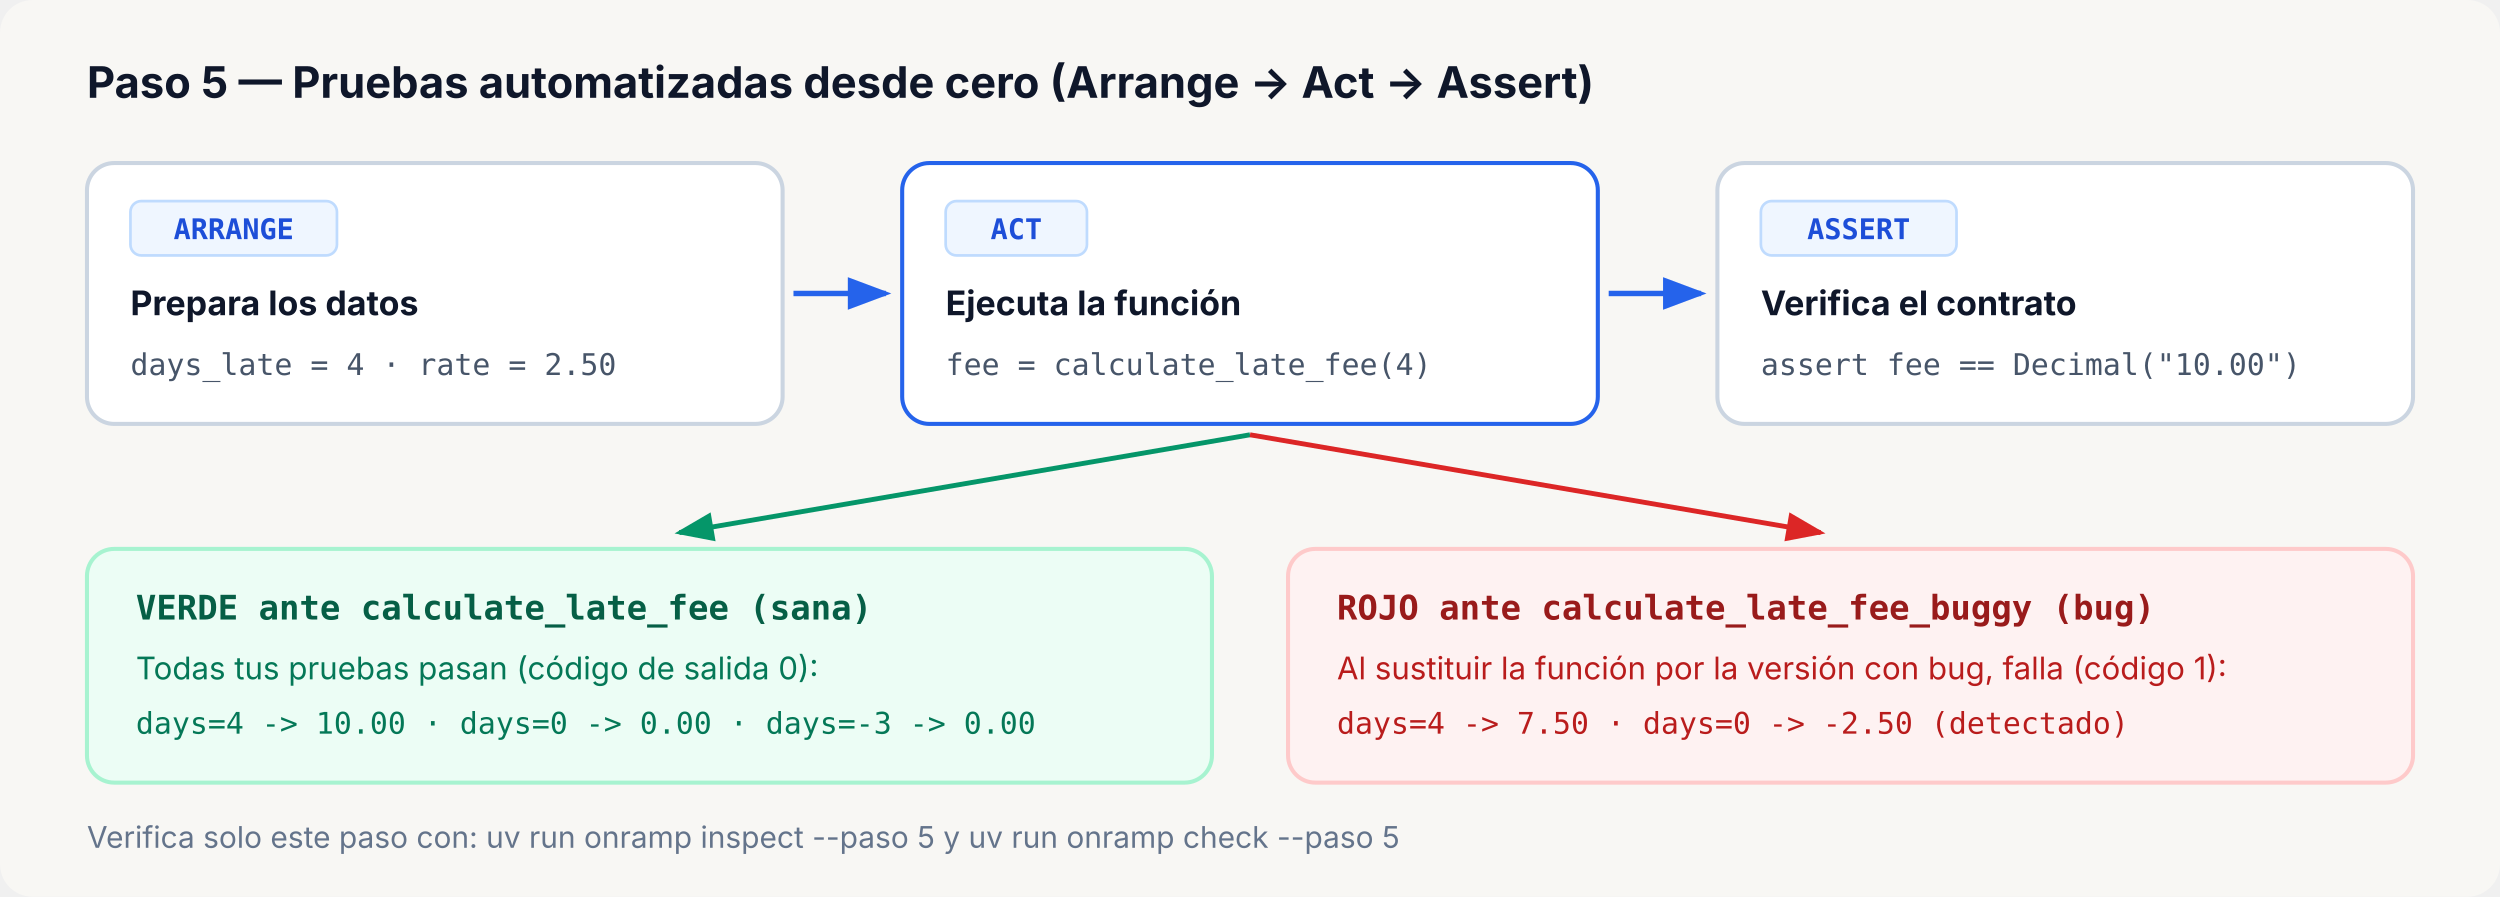
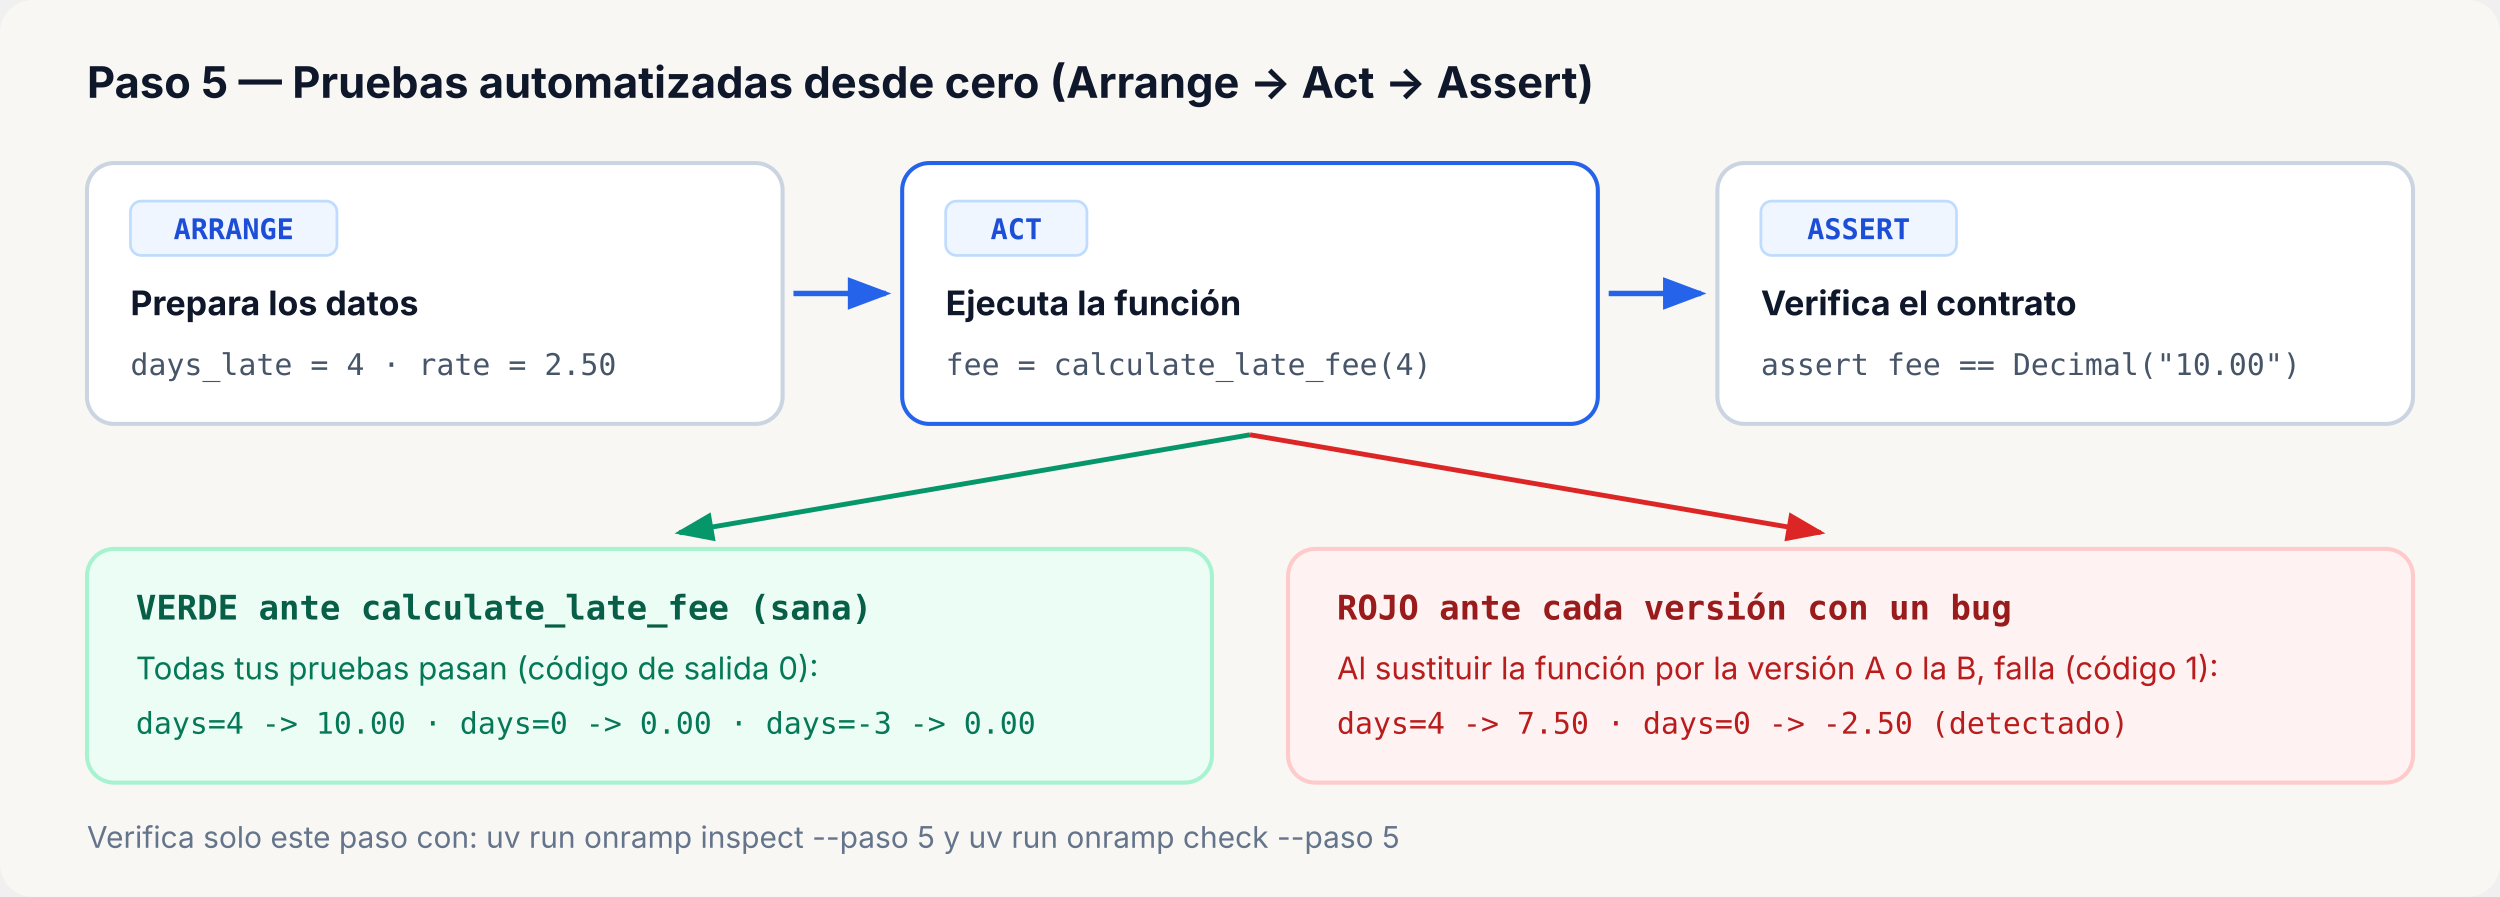
<svg xmlns="http://www.w3.org/2000/svg" viewBox="0 0 920 330" role="img" aria-labelledby="test-title test-desc">
  <defs>
    <marker id="arrow-t" markerWidth="8" markerHeight="6" refX="7" refY="3" orient="auto">
      <polygon points="0 0, 8 3, 0 6" fill="#2563EB" />
    </marker>
    <marker id="arrow-ok" markerWidth="8" markerHeight="6" refX="7" refY="3" orient="auto">
      <polygon points="0 0, 8 3, 0 6" fill="#059669" />
    </marker>
    <marker id="arrow-fail" markerWidth="8" markerHeight="6" refX="7" refY="3" orient="auto">
      <polygon points="0 0, 8 3, 0 6" fill="#DC2626" />
    </marker>
  </defs>
  <rect width="920" height="330" rx="12" fill="#F8F7F4" />
  <text x="32" y="36" fill="#0F172A" font-size="16" font-weight="700" font-family="system-ui, -apple-system, BlinkMacSystemFont, 'Segoe UI', sans-serif">Paso 5 — Pruebas automatizadas desde cero (Arrange -&gt; Act -&gt; Assert)</text>
  <rect x="32" y="60" width="256" height="96" rx="10" fill="#FFFFFF" stroke="#CBD5E1" stroke-width="1.5" />
  <rect x="48" y="74" width="76" height="20" rx="4" fill="#EFF6FF" stroke="#BFDBFE" stroke-width="1" />
  <text x="86" y="88" fill="#1D4ED8" font-size="10.5" font-weight="700" font-family="ui-monospace, SFMono-Regular, Menlo, monospace" text-anchor="middle">ARRANGE</text>
  <text x="48" y="116" fill="#0F172A" font-size="12.5" font-weight="700" font-family="system-ui, -apple-system, BlinkMacSystemFont, 'Segoe UI', sans-serif">Prepara los datos</text>
  <text x="48" y="138" fill="#475569" font-size="11" font-family="ui-monospace, SFMono-Regular, Menlo, monospace">days_late = 4 · rate = 2.50</text>
  <line x1="292" y1="108" x2="326" y2="108" stroke="#2563EB" stroke-width="2" marker-end="url(#arrow-t)" />
  <rect x="332" y="60" width="256" height="96" rx="10" fill="#FFFFFF" stroke="#2563EB" stroke-width="1.5" />
  <rect x="348" y="74" width="52" height="20" rx="4" fill="#EFF6FF" stroke="#BFDBFE" stroke-width="1" />
  <text x="374" y="88" fill="#1D4ED8" font-size="10.5" font-weight="700" font-family="ui-monospace, SFMono-Regular, Menlo, monospace" text-anchor="middle">ACT</text>
  <text x="348" y="116" fill="#0F172A" font-size="12.5" font-weight="700" font-family="system-ui, -apple-system, BlinkMacSystemFont, 'Segoe UI', sans-serif">Ejecuta la función</text>
  <text x="348" y="138" fill="#475569" font-size="11" font-family="ui-monospace, SFMono-Regular, Menlo, monospace">fee = calculate_late_fee(4)</text>
  <line x1="592" y1="108" x2="626" y2="108" stroke="#2563EB" stroke-width="2" marker-end="url(#arrow-t)" />
  <rect x="632" y="60" width="256" height="96" rx="10" fill="#FFFFFF" stroke="#CBD5E1" stroke-width="1.5" />
  <rect x="648" y="74" width="72" height="20" rx="4" fill="#EFF6FF" stroke="#BFDBFE" stroke-width="1" />
  <text x="684" y="88" fill="#1D4ED8" font-size="10.5" font-weight="700" font-family="ui-monospace, SFMono-Regular, Menlo, monospace" text-anchor="middle">ASSERT</text>
  <text x="648" y="116" fill="#0F172A" font-size="12.5" font-weight="700" font-family="system-ui, -apple-system, BlinkMacSystemFont, 'Segoe UI', sans-serif">Verifica el contrato</text>
  <text x="648" y="138" fill="#475569" font-size="11" font-family="ui-monospace, SFMono-Regular, Menlo, monospace">assert fee == Decimal("10.00")</text>
  <line x1="460" y1="160" x2="250" y2="196" stroke="#059669" stroke-width="1.8" marker-end="url(#arrow-ok)" />
  <line x1="460" y1="160" x2="670" y2="196" stroke="#DC2626" stroke-width="1.8" marker-end="url(#arrow-fail)" />
  <rect x="32" y="202" width="414" height="86" rx="10" fill="#ECFDF5" stroke="#A7F3D0" stroke-width="1.5" />
  <text x="50" y="228" fill="#065F46" font-size="12.5" font-weight="700" font-family="ui-monospace, SFMono-Regular, Menlo, monospace">VERDE ante calculate_late_fee (sana)</text>
  <text x="50" y="250" fill="#047857" font-size="11.5" font-family="system-ui, -apple-system, BlinkMacSystemFont, 'Segoe UI', sans-serif">Todas tus pruebas pasan (código de salida 0):</text>
  <text x="50" y="270" fill="#047857" font-size="11" font-family="ui-monospace, SFMono-Regular, Menlo, monospace">days=4 -&gt; 10.00 · days=0 -&gt; 0.00 · days=-3 -&gt; 0.00</text>
  <rect x="474" y="202" width="414" height="86" rx="10" fill="#FEF2F2" stroke="#FECACA" stroke-width="1.5" />
-   <text x="492" y="228" fill="#991B1B" font-size="12.5" font-weight="700" font-family="ui-monospace, SFMono-Regular, Menlo, monospace">ROJO ante calculate_late_fee_buggy (bug)</text>
-   <text x="492" y="250" fill="#B91C1C" font-size="11.5" font-family="system-ui, -apple-system, BlinkMacSystemFont, 'Segoe UI', sans-serif">Al sustituir la función por la versión con bug, falla (código 1):</text>
+   <text x="492" y="228" fill="#991B1B" font-size="12.5" font-weight="700" font-family="ui-monospace, SFMono-Regular, Menlo, monospace">ROJO ante cada versión con un bug</text>
+   <text x="492" y="250" fill="#B91C1C" font-size="11.5" font-family="system-ui, -apple-system, BlinkMacSystemFont, 'Segoe UI', sans-serif">Al sustituir la función por la versión A o la B, falla (código 1):</text>
  <text x="492" y="270" fill="#B91C1C" font-size="11" font-family="ui-monospace, SFMono-Regular, Menlo, monospace">days=4 -&gt; 7.50 · days=0 -&gt; -2.50 (detectado)</text>
  <text x="32" y="312" fill="#64748B" font-size="11" font-family="system-ui, -apple-system, BlinkMacSystemFont, 'Segoe UI', sans-serif">Verifica solo este paso con: uv run onramp inspect --paso 5 y uv run onramp check --paso 5</text>
</svg>
